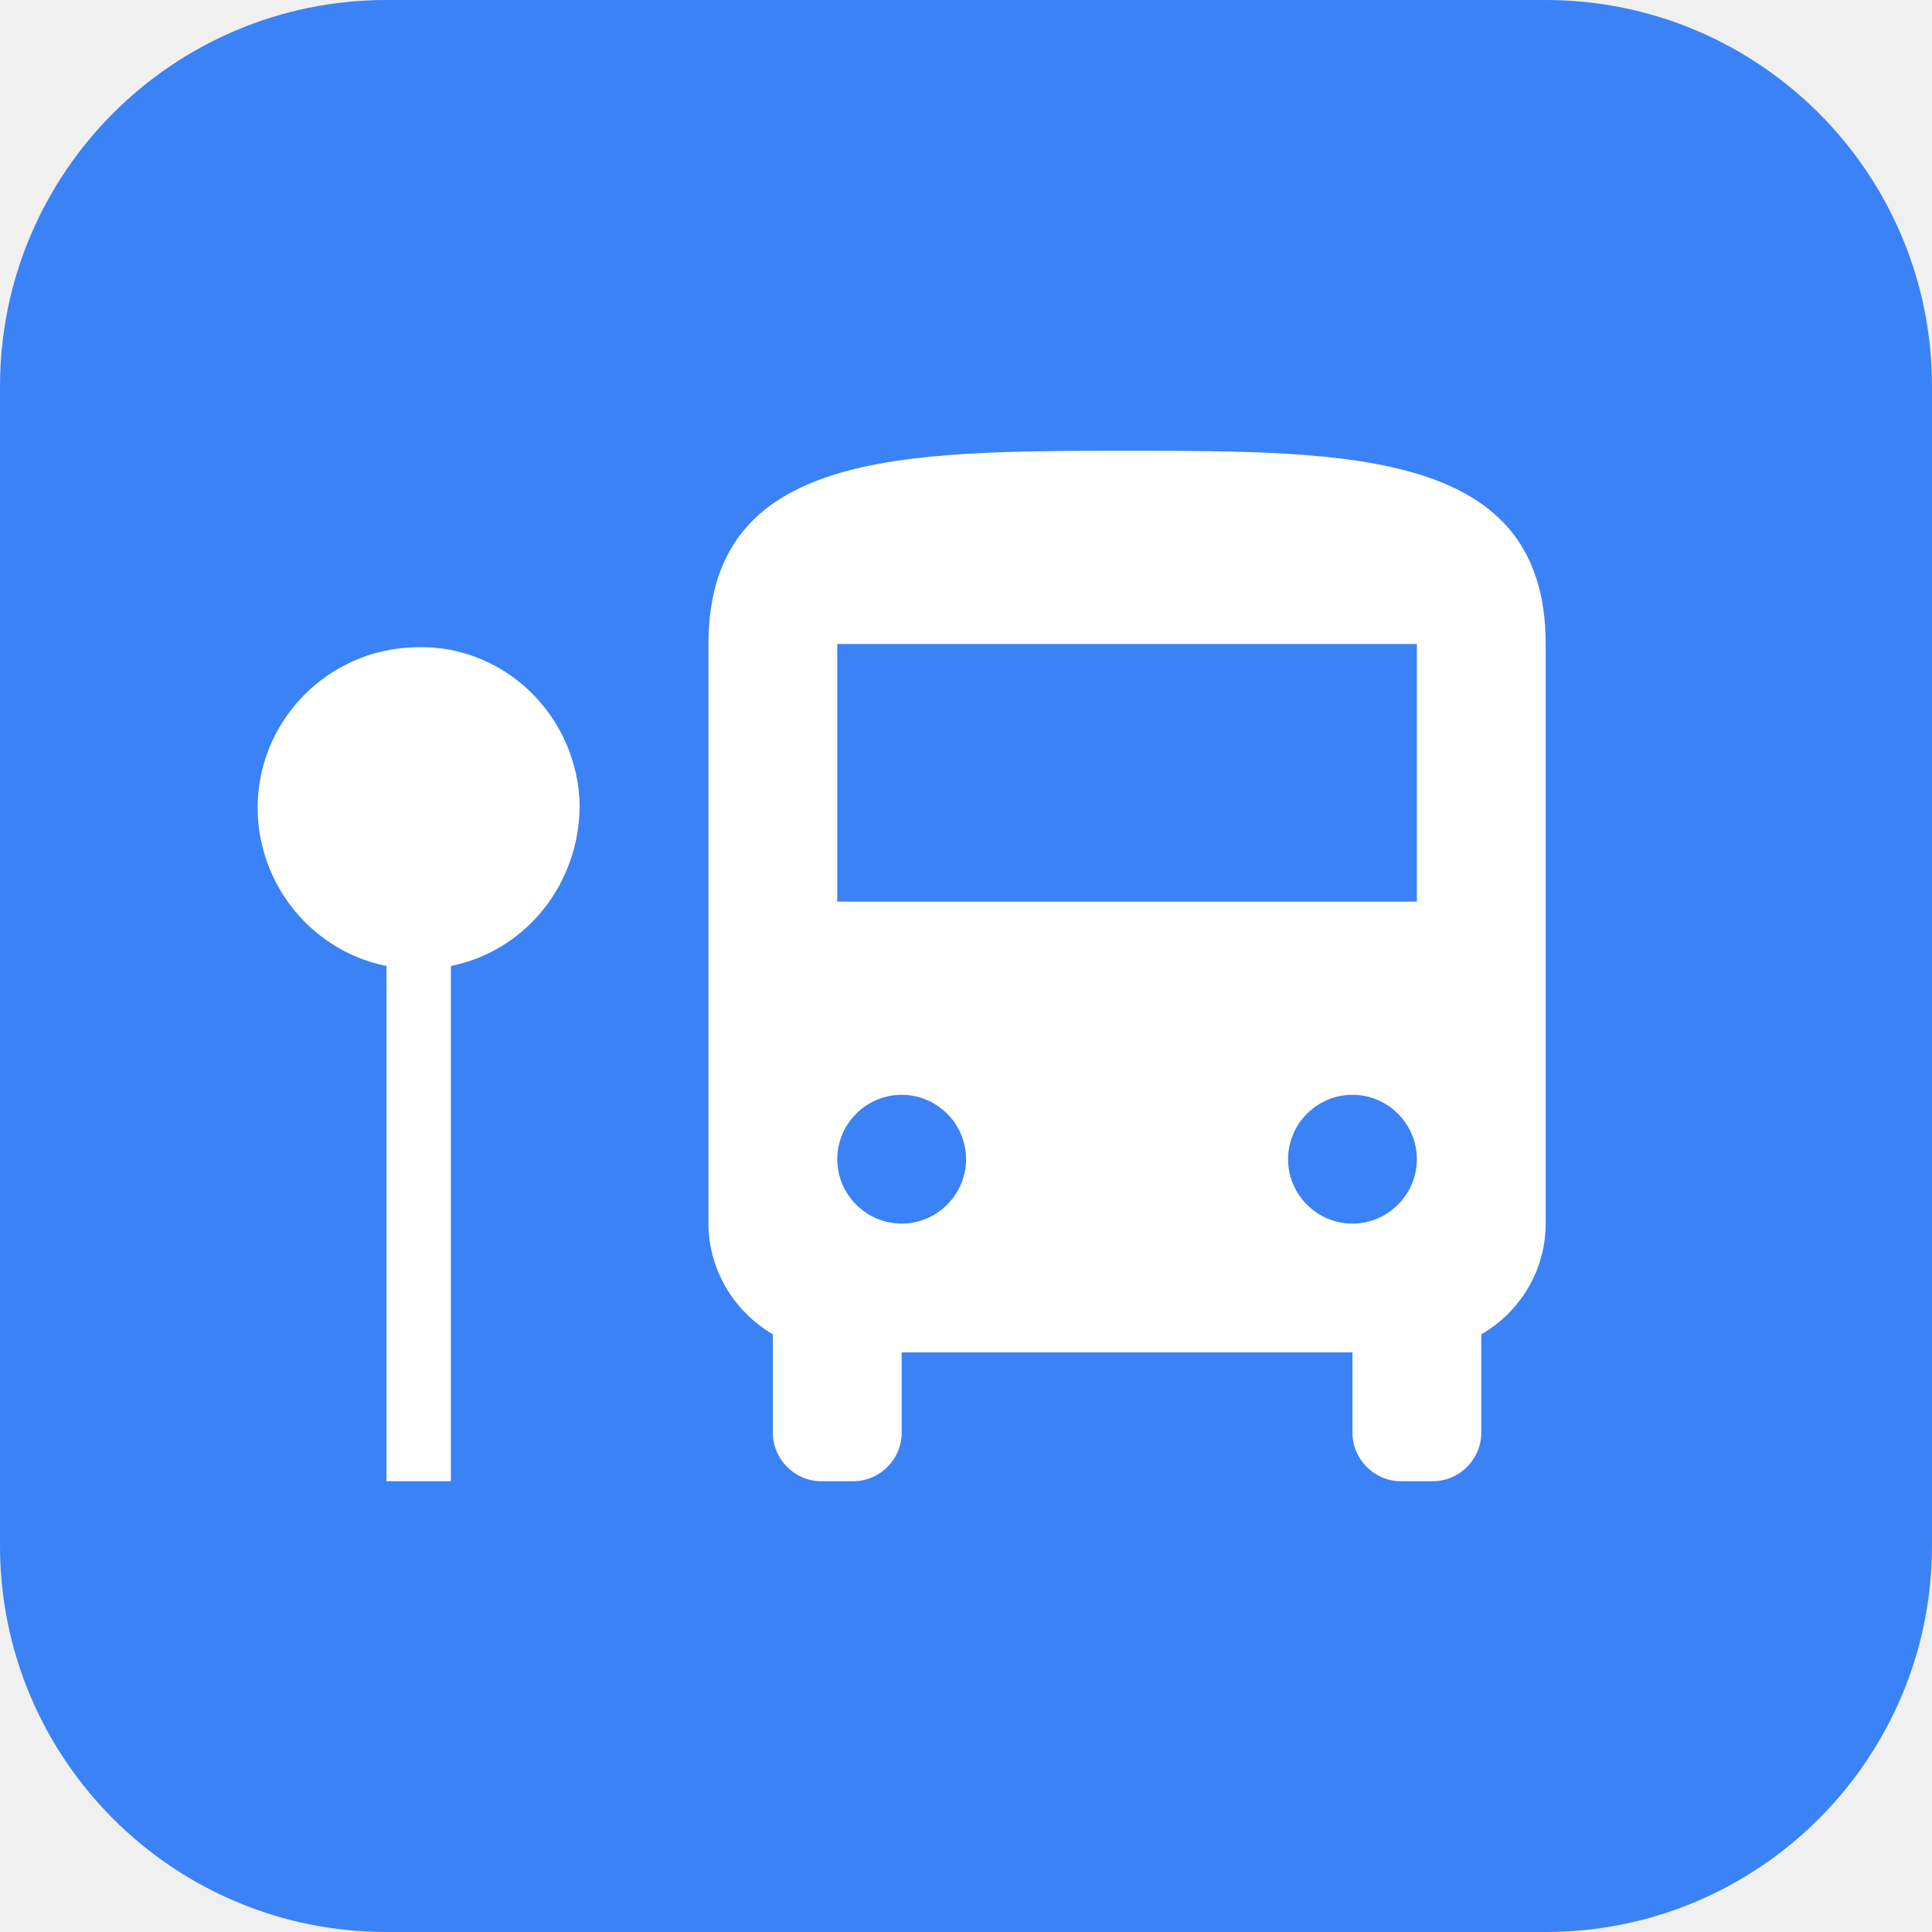
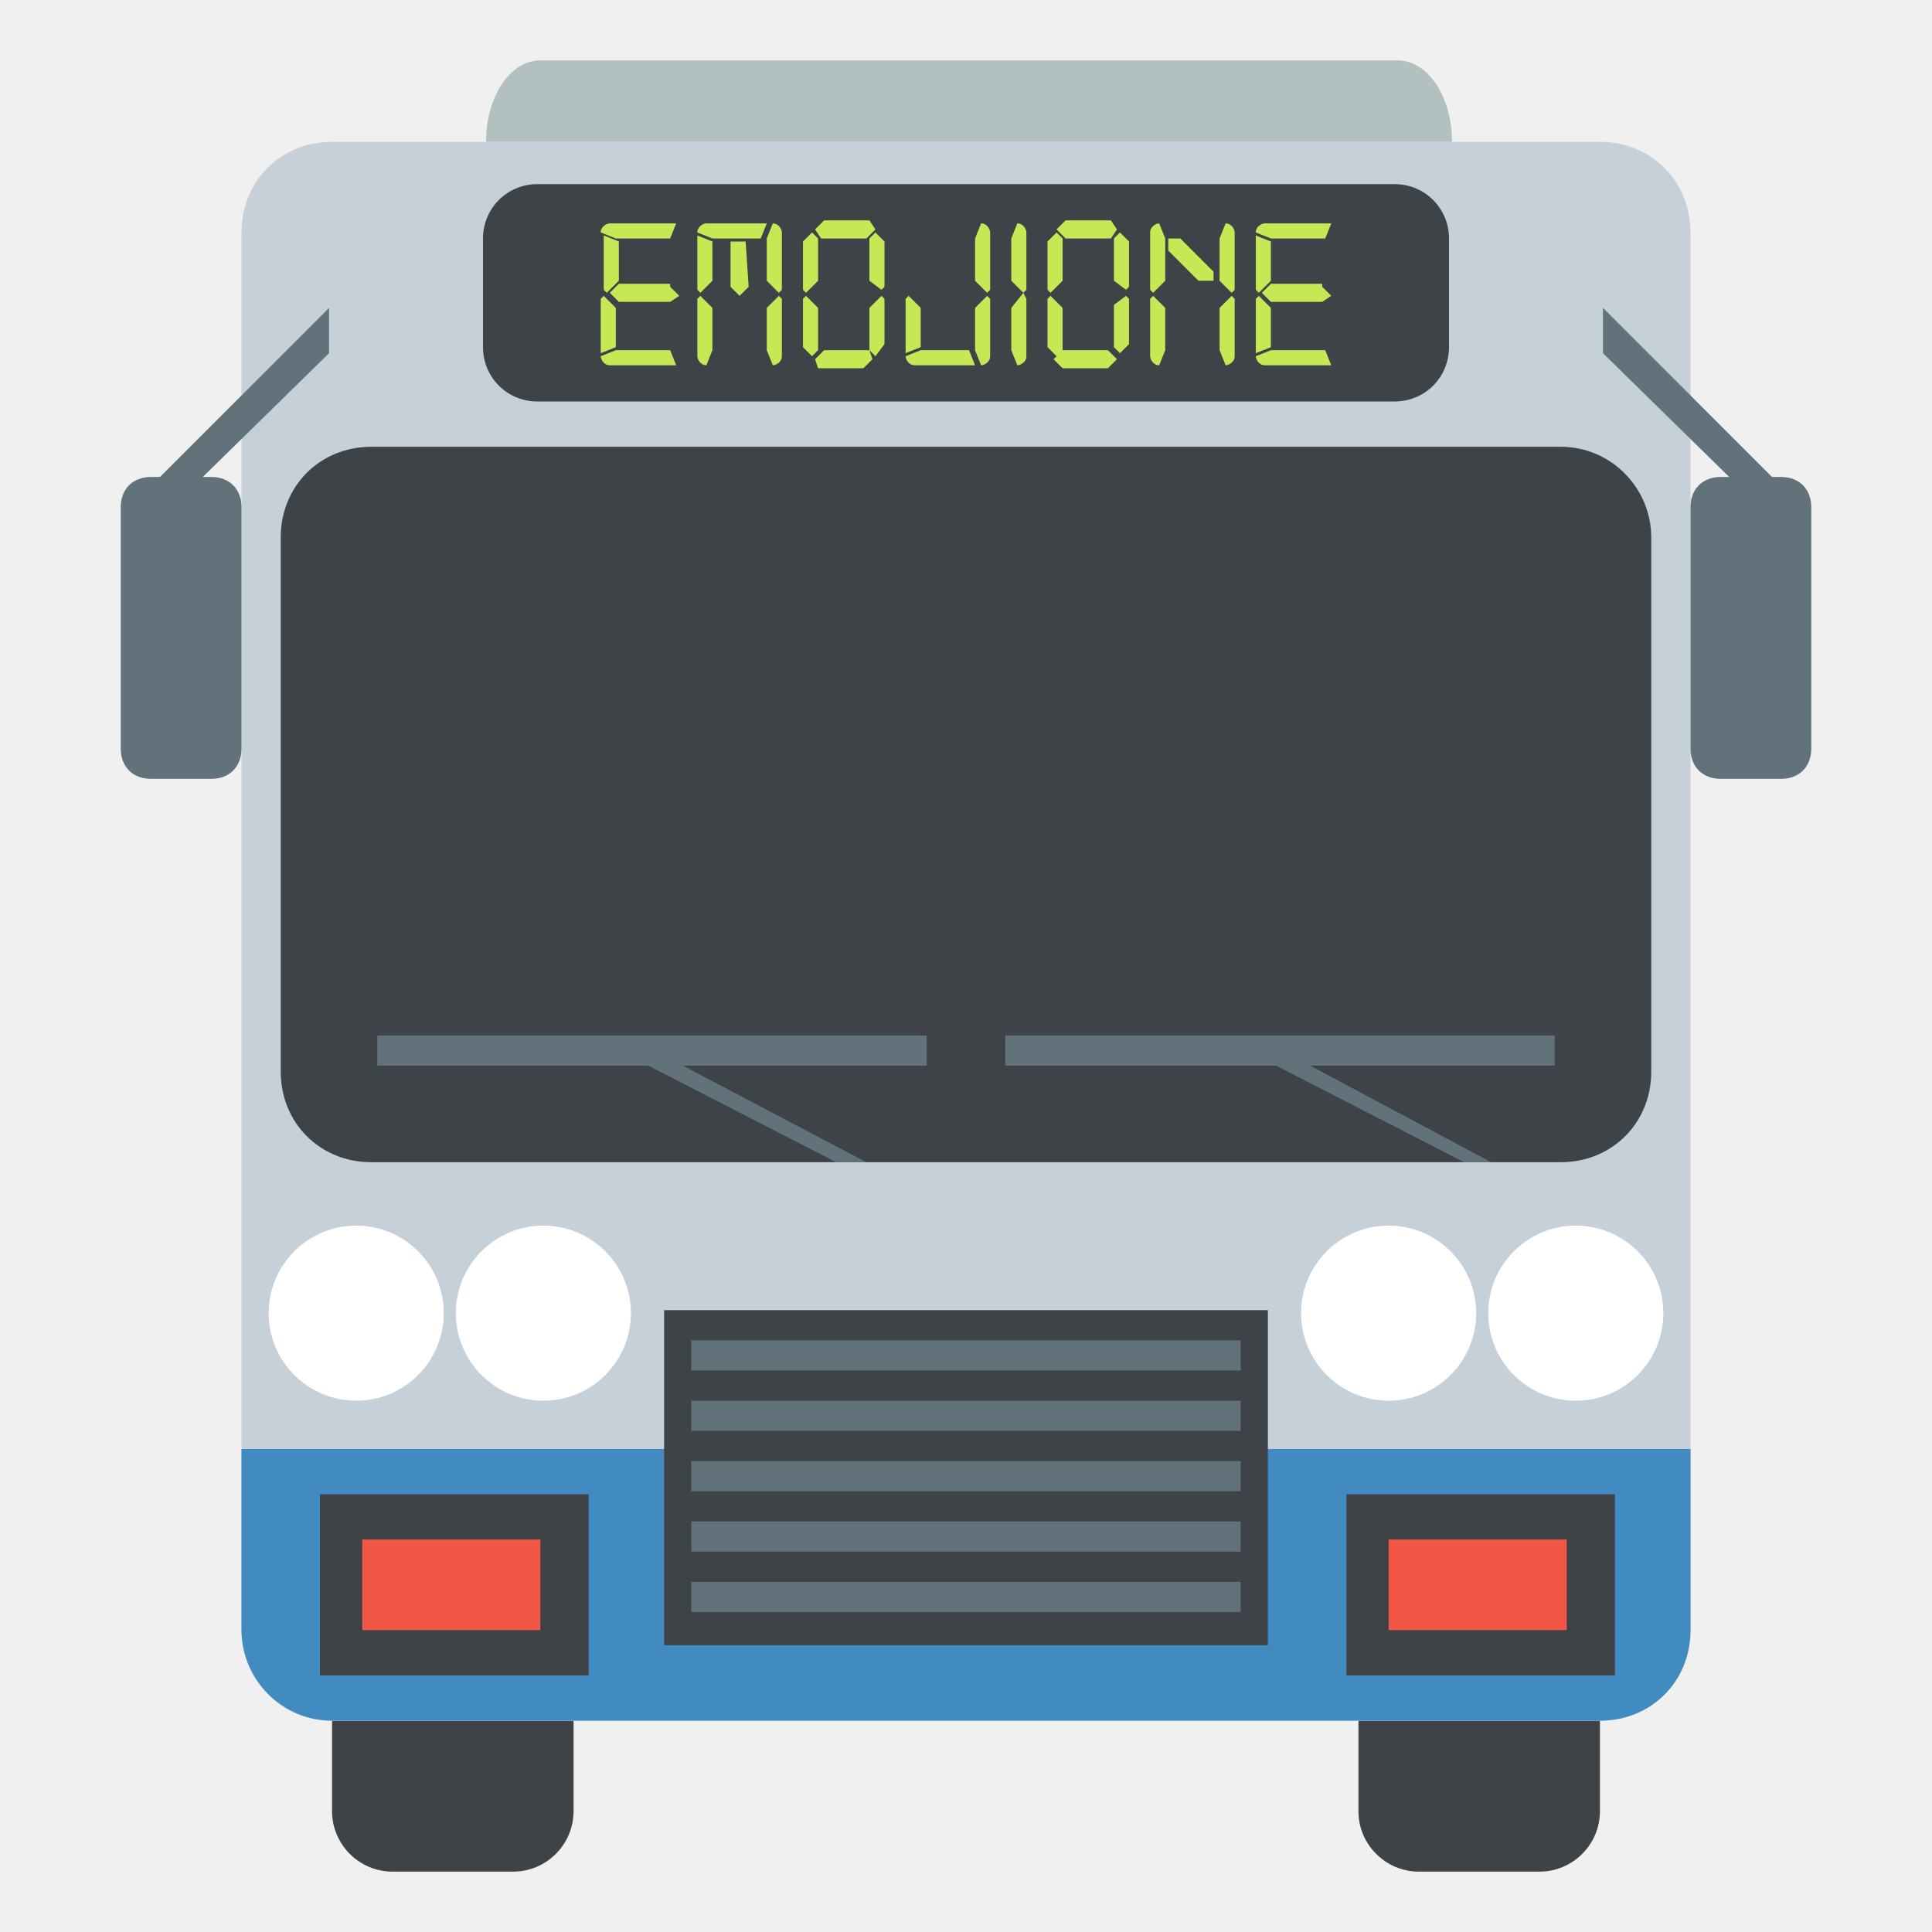
- <svg xmlns="http://www.w3.org/2000/svg" width="30" height="30" viewBox="0 0 30 30" fill="none">
-   <rect width="30" height="30" rx="6" fill="#3B82F6" />
-   <path d="M24.001 10V19C24.001 19.71 23.621 20.36 23.001 20.72V22.25C23.001 22.66 22.661 23 22.251 23H21.751C21.341 23 21.001 22.66 21.001 22.25V21H14.001V22.25C14.001 22.66 13.661 23 13.251 23H12.751C12.341 23 12.001 22.66 12.001 22.25V20.72C11.391 20.36 11.001 19.71 11.001 19V10C11.001 7 14.001 7 17.501 7C21.001 7 24.001 7 24.001 10ZM15.001 18C15.001 17.45 14.551 17 14.001 17C13.451 17 13.001 17.45 13.001 18C13.001 18.55 13.451 19 14.001 19C14.551 19 15.001 18.55 15.001 18ZM22.001 18C22.001 17.45 21.551 17 21.001 17C20.451 17 20.001 17.45 20.001 18C20.001 18.55 20.451 19 21.001 19C21.551 19 22.001 18.55 22.001 18ZM22.001 10H13.001V14H22.001V10ZM9.001 12.5C8.971 11.12 7.831 10 6.451 10.05C5.071 10.08 3.971 11.22 4.001 12.6C4.031 13.77 4.861 14.77 6.001 15V23H7.001V15C8.181 14.76 9.001 13.71 9.001 12.5Z" fill="white" />
+ <svg xmlns="http://www.w3.org/2000/svg" width="800px" height="800px" viewBox="0 0 64 64" aria-hidden="true" role="img" class="iconify iconify--emojione" preserveAspectRatio="xMidYMid meet">
+   <g fill="#3e4347">
+     <path d="M11 57v3c0 1.1.9 2 2 2h4c1.1 0 2-.9 2-2v-3h-8">
+ 
+ </path>
+     <path d="M45 57v3c0 1.1.9 2 2 2h4c1.1 0 2-.9 2-2v-3h-8">
+ 
+ </path>
+   </g>
+   <path d="M56 54c0 1.7-1.3 3-3 3H11c-1.7 0-3-1.4-3-3V7.7c0-1.7 1.3-3 3-3h42c1.7 0 3 1.3 3 3V54z" fill="#c5d0d8">
+ 
+ </path>
+   <path d="M56 54c0 1.7-1.3 3-3 3H11c-1.7 0-3-1.4-3-3v-6h48v6" fill="#428bc1">
+ 
+ </path>
+   <g fill="#3e4347">
+     <path d="M54.7 35.5c0 1.7-1.3 3-3 3H12.3c-1.7 0-3-1.3-3-3V17.8c0-1.7 1.3-3 3-3h39.4c1.7 0 3 1.4 3 3v17.7z">
+ 
+ </path>
+     <path d="M10.6 49.5h8.9v6h-8.9z">
+ 
+ </path>
+   </g>
+   <path fill="#f15744" d="M12 51h5.9v3H12z">
+ 
+ </path>
+   <path fill="#3e4347" d="M44.6 49.5h8.9v6h-8.9z">
+ 
+ </path>
+   <path fill="#f15744" d="M46 51h5.9v3H46z">
+ 
+ </path>
+   <path d="M48 11.5c0 1-.8 1.8-1.8 1.8H17.8c-1 0-1.8-.8-1.8-1.8V7.9c0-1 .8-1.8 1.8-1.8h28.4c1 0 1.8.8 1.8 1.8v3.6" fill="#3e4347">
+ 
+ </path>
+   <path d="M16.1 4.7c0-1.5.8-2.7 1.8-2.7h28.4c1 0 1.8 1.2 1.8 2.7h-32" fill="#b2c1c0">
+ 
+ </path>
+   <path fill="#3e4347" d="M22 43.4h20v11.1H22z">
+ 
+ </path>
+   <g fill="#62727a">
+     <path d="M22.9 44.4h18.2v1H22.9z">
+ 
+ </path>
+     <path d="M12.5 34.3h18.2v1H12.5z">
+ 
+ </path>
+     <path d="M27.7 38.5l-7.2-3.7l.6-.3l7.6 4z">
+ 
+ </path>
+     <path d="M33.3 34.3h18.2v1H33.3z">
+ 
+ </path>
+     <path d="M48.5 38.5l-7.2-3.7l.6-.3l7.5 4z">
+ 
+ </path>
+     <path d="M22.9 46.4h18.2v1H22.9z">
+ 
+ </path>
+     <path d="M22.9 48.4h18.2v1H22.9z">
+ 
+ </path>
+     <path d="M22.9 50.4h18.2v1H22.9z">
+ 
+ </path>
+     <path d="M22.9 52.4h18.2v1H22.9z">
+ 
+ </path>
+   </g>
+   <g fill="#ffffff">
+     <circle cx="52.2" cy="43.5" r="2.9">
+ 
+ </circle>
+     <circle cx="46" cy="43.5" r="2.9">
+ 
+ </circle>
+     <circle cx="18" cy="43.5" r="2.9">
+ 
+ </circle>
+     <circle cx="11.8" cy="43.5" r="2.9">
+ 
+ </circle>
+   </g>
+   <g fill="#62727a">
+     <path d="M8 24.8c0 .6-.4 1-1 1H5c-.6 0-1-.4-1-1v-8c0-.6.4-1 1-1h2c.6 0 1 .4 1 1v8">
+ 
+ </path>
+     <path d="M5.8 16.7l-.7-.7l5.8-5.8v1.5z">
+ 
+ </path>
+     <path d="M56 24.8c0 .6.4 1 1 1h2c.6 0 1-.4 1-1v-8c0-.6-.4-1-1-1h-2c-.6 0-1 .4-1 1v8">
+ 
+ </path>
+     <path d="M58.2 16.7l.7-.7l-5.8-5.8v1.5z">
+ 
+ </path>
+   </g>
+   <g fill="#c7e755">
+     <path d="M20.5 8v1.3l-.4.4l-.1-.1V7.8l.5.2m-.6 3.7V9.9l.1-.1l.4.4v1.3l-.5.2m2.5.4h-2.2c-.2 0-.3-.2-.3-.3l.5-.2h1.8l.2.5m-.2-4.2h-1.8l-.5-.2c0-.2.2-.3.3-.3h2.2l-.2.5m0 1.6l.3.3l-.3.2h-1.7l-.3-.3l.3-.3h1.7z">
+ 
+ </path>
+     <path d="M23.6 8v1.3l-.4.4l-.1-.1V7.8l.5.2m0 2.2v1.4l-.2.5c-.2 0-.3-.2-.3-.3V9.9l.1-.1l.4.4m1.6-2.3h-1.6l-.5-.2c0-.2.2-.3.3-.3h2l-.2.5m-.4 1.6l-.3.3l-.3-.3V8h.5l.1 1.5m.6-.2V7.9l.2-.5c.2 0 .3.2.3.3v1.9l-.1.1l-.4-.4m.4.5l.1.1v1.9c0 .2-.2.3-.3.3l-.2-.5v-1.4l.4-.4">
+ 
+ </path>
+     <path d="M26.7 9.7l-.1-.1V8l.3-.3l.2.2v1.4l-.4.4m.4.5v1.4l-.2.2l-.3-.3V9.9l.1-.1l.4.4m1.6-2.3h-1.5l-.2-.3l.3-.3h1.5l.2.3l-.3.3m.2 4l-.3.3h-1.5l-.1-.3l.3-.3h1.5l.1.3m-.1-2.6V7.9l.2-.2l.3.3v1.5l-.1.1l-.4-.3m.4.5l.1.1v1.5l-.3.4l-.2-.2v-1.4l.4-.4">
+ 
+ </path>
+     <path d="M30 11.7V9.9l.1-.1l.4.4v1.3l-.5.2m2.3.4h-2c-.2 0-.3-.2-.3-.3l.5-.2h1.6l.2.5m0-2.8V7.9l.2-.5c.2 0 .3.2.3.3v1.9l-.1.1l-.4-.4m.4.5l.1.1v1.9c0 .2-.2.3-.3.3l-.2-.5v-1.4l.4-.4">
+ 
+ </path>
+     <path d="M33.5 9.3V7.9l.2-.5c.2 0 .3.2.3.3v1.9l-.1.1l-.4-.4m.4.4l.1.2v1.9c0 .2-.2.3-.3.3l-.2-.5v-1.4l.4-.5">
+ 
+ </path>
+     <path d="M34.8 9.7l-.1-.1V8l.3-.3l.2.2v1.4l-.4.4m.4.5v1.4l-.2.2l-.3-.3V9.9l.1-.1l.4.4m1.6-2.3h-1.5l-.3-.3l.3-.3h1.5l.2.3l-.2.3m.2 4l-.3.3h-1.5l-.3-.3l.3-.3h1.5l.3.3m-.1-2.6V7.9l.2-.2l.3.3v1.5l-.1.1l-.4-.3m.4.5l.1.1v1.5l-.3.3l-.2-.2v-1.4l.4-.3">
+ 
+ </path>
+     <path d="M38.2 9.7l-.1-.1V7.7c0-.2.2-.3.3-.3l.2.5v1.4l-.4.4m.4.5v1.4l-.2.5c-.2 0-.3-.2-.3-.3V9.9l.1-.1l.4.4m1.6-.9h-.5l-1-1v-.4h.4L40.2 9v.3m.2 0V7.9l.2-.5c.2 0 .3.2.3.3v1.9l-.1.1l-.4-.4m.4.5l.1.1v1.9c0 .2-.2.3-.3.3l-.2-.5v-1.4l.4-.4">
+ 
+ </path>
+     <path d="M42.1 8v1.3l-.4.4l-.1-.1V7.8l.5.2m-.5 3.7V9.9l.1-.1l.4.4v1.3l-.5.2m2.5.4h-2.2c-.2 0-.3-.2-.3-.3l.5-.2h1.8l.2.5m-.2-4.2h-1.8l-.5-.2c0-.2.2-.3.3-.3h2.2l-.2.5m-.1 1.6l.3.3l-.3.2h-1.7l-.3-.3l.3-.3h1.7z">
+ 
+ </path>
+   </g>
</svg>
